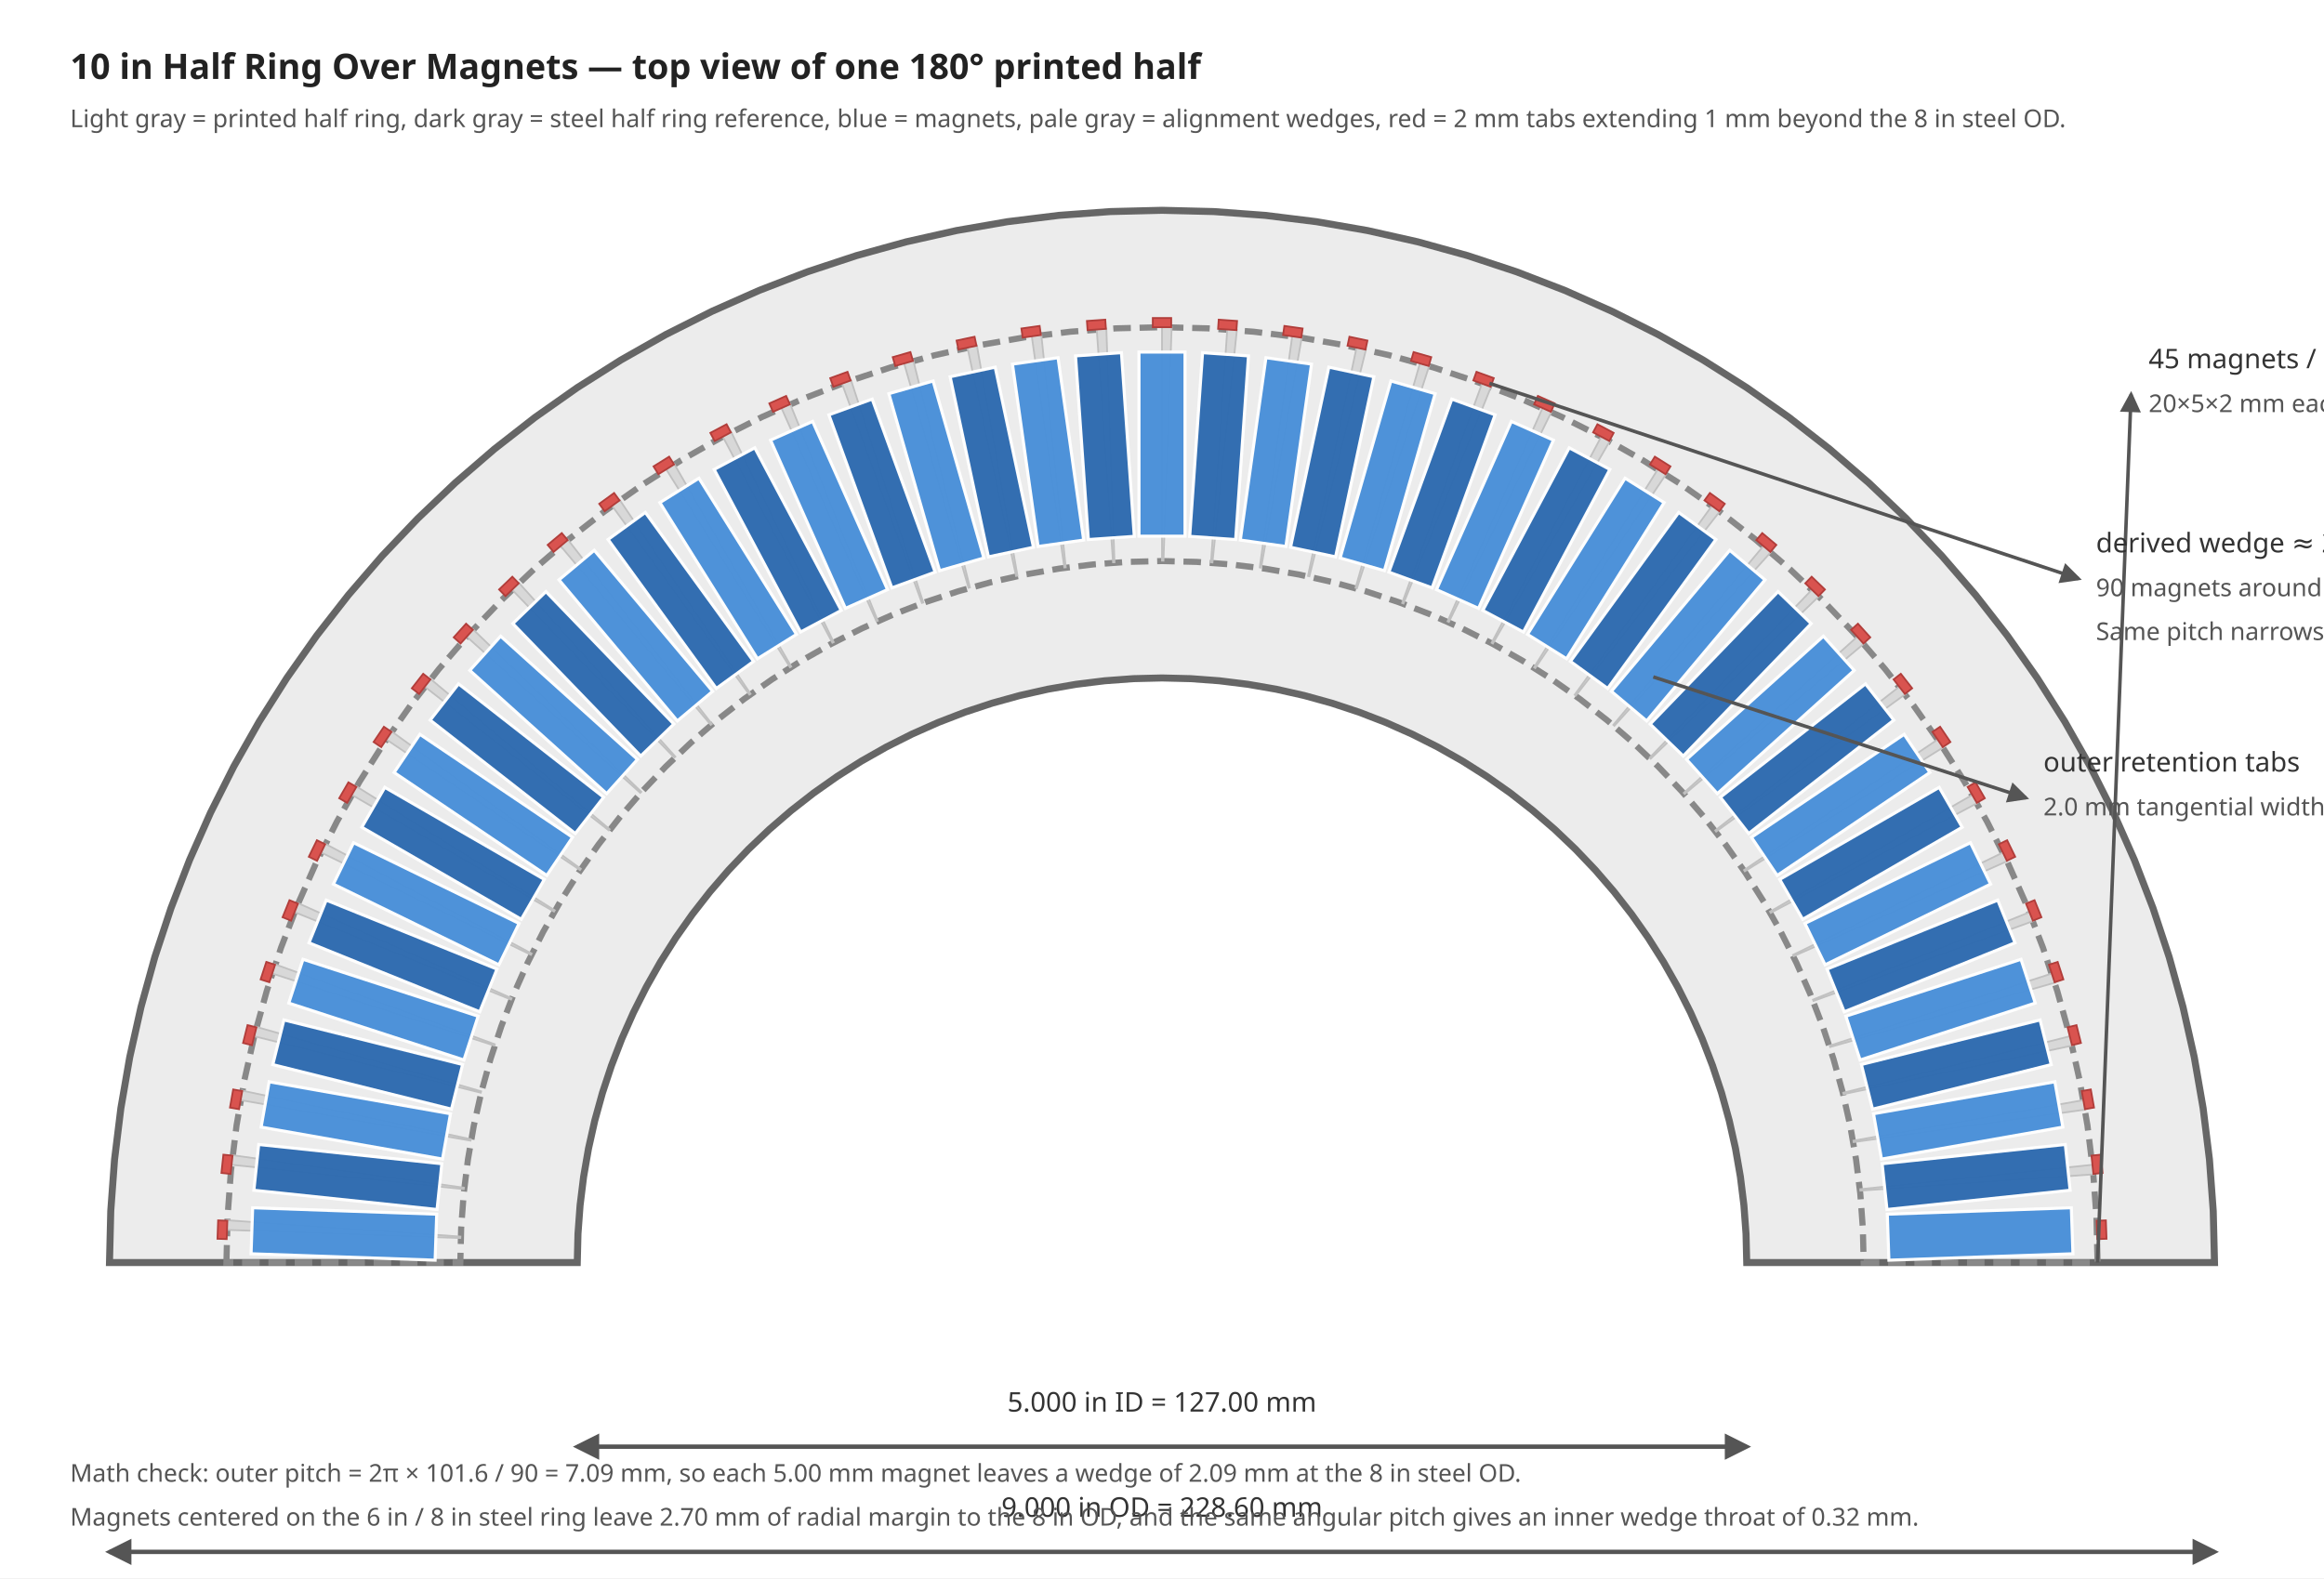
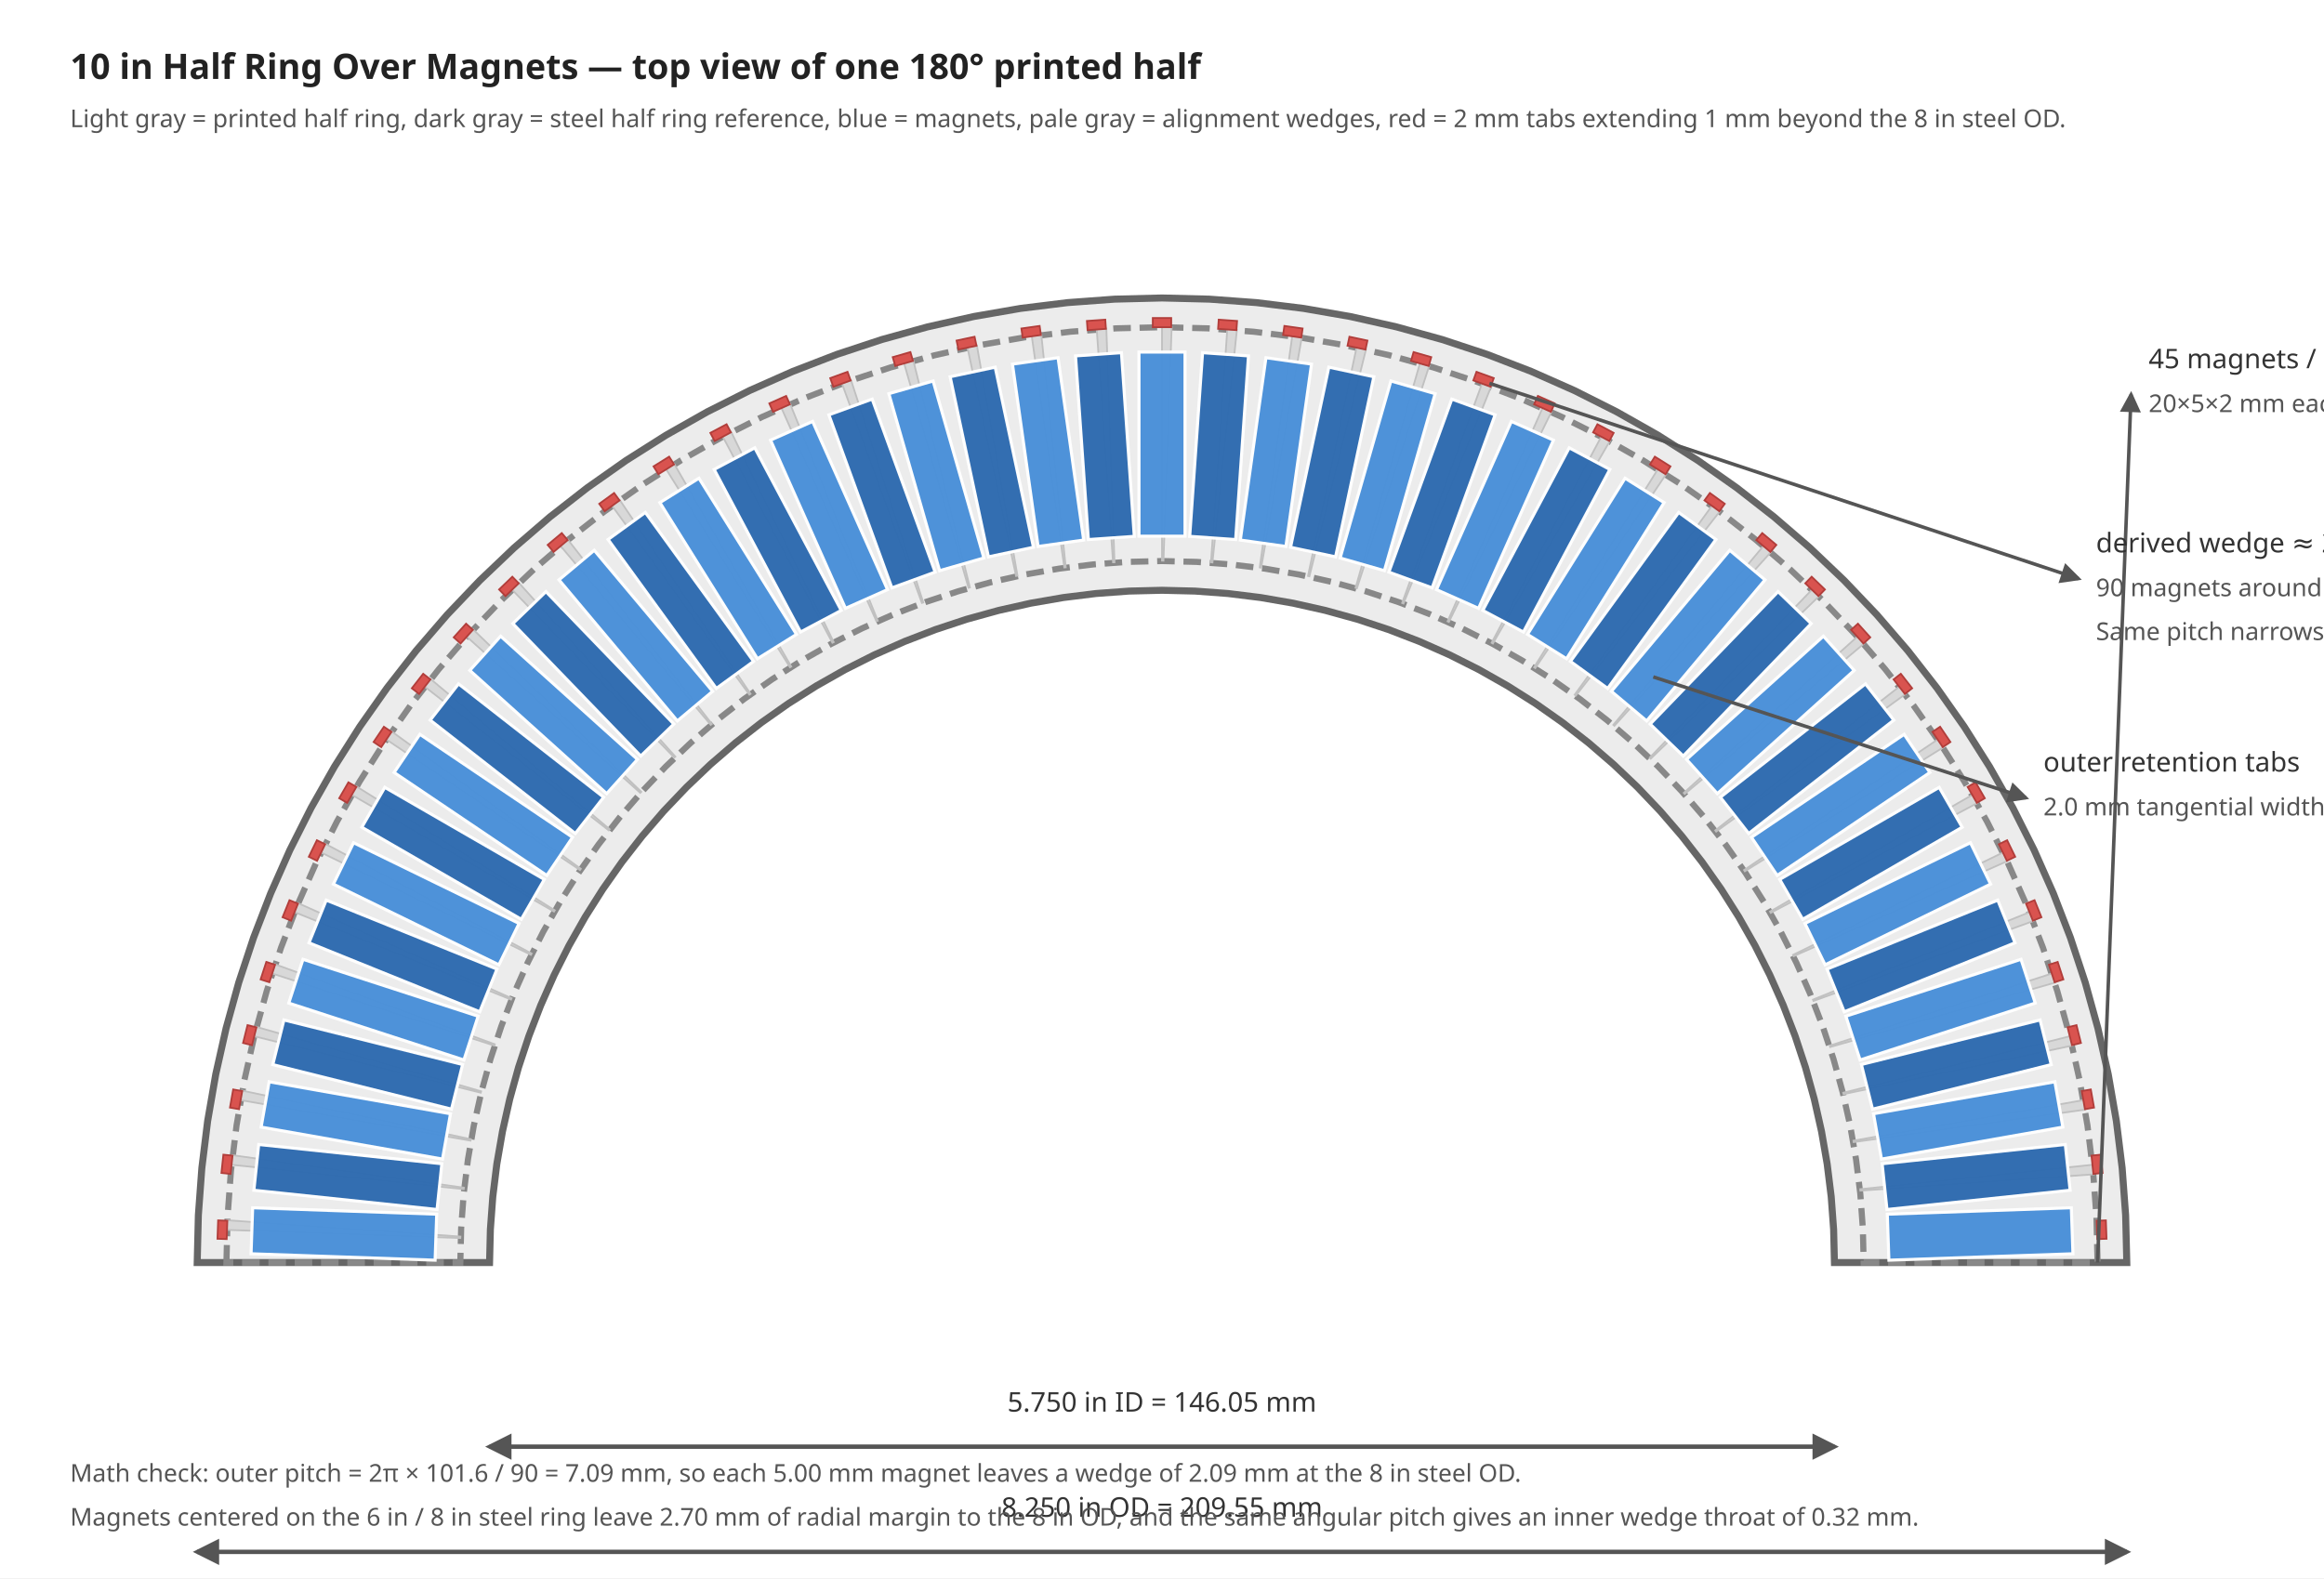
<svg xmlns="http://www.w3.org/2000/svg" width="265.0mm" height="180.0mm" viewBox="0 0 265.0 180.0">
  <defs>
    <marker id="arr" markerWidth="6" markerHeight="6" refX="5" refY="3" orient="auto">
      <path d="M0,0 L6,3 L0,6 Z" fill="#555" />
    </marker>
    <marker id="arr2" markerWidth="6" markerHeight="6" refX="1" refY="3" orient="auto">
      <path d="M6,0 L0,3 L6,6 Z" fill="#555" />
    </marker>
    <style>
      .dim { stroke: #555; stroke-width: 0.5; marker-start: url(#arr2); marker-end: url(#arr); }
      .callout { stroke: #555; stroke-width: 0.4; fill: none; marker-end: url(#arr); }
      .text { font-family: sans-serif; fill: #333; }
      .label { font-family: sans-serif; fill: #222; font-size: 4px; font-weight: bold; }
      .note { font-family: sans-serif; fill: #555; font-size: 2.8px; }
    </style>
  </defs>
  <rect width="265.0" height="180.0" fill="white" />
  <text x="8" y="9" class="label">10 in Half Ring Over Magnets — top view of one 180° printed half</text>
  <text x="8" y="14.5" class="note">Light gray = printed half ring, dark gray = steel half ring reference, blue = magnets, pale gray = alignment wedges, red = 2 mm tabs extending 1 mm beyond the 8 in steel OD.</text>
-   <path d="M 12.485,144.000 L 12.630,138.111 L 13.063,132.236 L 13.784,126.390 L 14.791,120.586 L 16.082,114.839 L 17.653,109.161 L 19.501,103.568 L 21.621,98.072 L 24.008,92.687 L 26.656,87.425 L 29.560,82.300 L 32.711,77.323 L 36.103,72.507 L 39.727,67.863 L 43.575,63.403 L 47.637,59.137 L 51.903,55.075 L 56.363,51.227 L 61.007,47.603 L 65.823,44.211 L 70.800,41.060 L 75.925,38.156 L 81.187,35.508 L 86.572,33.121 L 92.068,31.001 L 97.661,29.153 L 103.339,27.582 L 109.086,26.291 L 114.890,25.284 L 120.736,24.563 L 126.611,24.130 L 132.500,23.985 L 138.389,24.130 L 144.264,24.563 L 150.110,25.284 L 155.914,26.291 L 161.661,27.582 L 167.339,29.153 L 172.932,31.001 L 178.428,33.121 L 183.813,35.508 L 189.075,38.156 L 194.200,41.060 L 199.177,44.211 L 203.993,47.603 L 208.637,51.227 L 213.097,55.075 L 217.363,59.137 L 221.425,63.403 L 225.273,67.863 L 228.897,72.507 L 232.289,77.323 L 235.440,82.300 L 238.344,87.425 L 240.992,92.687 L 243.379,98.072 L 245.499,103.568 L 247.347,109.161 L 248.918,114.839 L 250.209,120.586 L 251.216,126.390 L 251.937,132.236 L 252.370,138.111 L 252.515,144.000 L 199.175,144.000 L 199.095,140.728 L 198.854,137.465 L 198.453,134.217 L 197.894,130.992 L 197.177,127.799 L 196.304,124.645 L 195.277,121.538 L 194.100,118.485 L 192.773,115.493 L 191.302,112.570 L 189.689,109.722 L 187.938,106.957 L 186.054,104.282 L 184.040,101.702 L 181.903,99.224 L 179.646,96.854 L 177.276,94.597 L 174.798,92.460 L 172.218,90.446 L 169.543,88.562 L 166.778,86.811 L 163.930,85.198 L 161.007,83.727 L 158.015,82.400 L 154.962,81.223 L 151.855,80.196 L 148.701,79.323 L 145.508,78.606 L 142.283,78.047 L 139.035,77.646 L 135.772,77.405 L 132.500,77.325 L 129.228,77.405 L 125.965,77.646 L 122.717,78.047 L 119.492,78.606 L 116.299,79.323 L 113.145,80.196 L 110.038,81.223 L 106.985,82.400 L 103.993,83.727 L 101.070,85.198 L 98.222,86.811 L 95.457,88.562 L 92.782,90.446 L 90.202,92.460 L 87.724,94.597 L 85.354,96.854 L 83.097,99.224 L 80.960,101.702 L 78.946,104.282 L 77.062,106.957 L 75.311,109.722 L 73.698,112.570 L 72.227,115.493 L 70.900,118.485 L 69.723,121.538 L 68.696,124.645 L 67.823,127.799 L 67.106,130.992 L 66.547,134.217 L 66.146,137.465 L 65.905,140.728 L 65.825,144.000 Z" fill="#ececec" stroke="#666" stroke-width="0.8" />
+   <path d="M 22.486,144.000 L 22.619,138.602 L 23.016,133.217 L 23.677,127.858 L 24.600,122.537 L 25.783,117.269 L 27.223,112.065 L 28.917,106.937 L 30.861,101.900 L 33.049,96.963 L 35.477,92.140 L 38.138,87.442 L 41.027,82.880 L 44.136,78.465 L 47.458,74.208 L 50.985,70.119 L 54.709,66.209 L 58.619,62.485 L 62.708,58.958 L 66.965,55.636 L 71.380,52.527 L 75.942,49.638 L 80.640,46.977 L 85.463,44.549 L 90.400,42.361 L 95.437,40.417 L 100.565,38.723 L 105.769,37.283 L 111.037,36.100 L 116.358,35.177 L 121.717,34.516 L 127.102,34.119 L 132.500,33.986 L 137.898,34.119 L 143.283,34.516 L 148.642,35.177 L 153.963,36.100 L 159.231,37.283 L 164.435,38.723 L 169.563,40.417 L 174.600,42.361 L 179.537,44.549 L 184.360,46.977 L 189.058,49.638 L 193.620,52.527 L 198.035,55.636 L 202.292,58.958 L 206.381,62.485 L 210.291,66.209 L 214.015,70.119 L 217.542,74.208 L 220.864,78.465 L 223.973,82.880 L 226.862,87.442 L 229.523,92.140 L 231.951,96.963 L 234.139,101.900 L 236.083,106.937 L 237.777,112.065 L 239.217,117.269 L 240.400,122.537 L 241.323,127.858 L 241.984,133.217 L 242.381,138.602 L 242.514,144.000 L 209.176,144.000 L 209.084,140.238 L 208.807,136.484 L 208.346,132.749 L 207.703,129.041 L 206.878,125.369 L 205.875,121.742 L 204.694,118.169 L 203.340,114.657 L 201.815,111.217 L 200.122,107.855 L 198.267,104.581 L 196.254,101.401 L 194.087,98.324 L 191.772,95.357 L 189.313,92.507 L 186.718,89.782 L 183.993,87.187 L 181.143,84.728 L 178.176,82.413 L 175.099,80.246 L 171.919,78.233 L 168.645,76.378 L 165.283,74.685 L 161.843,73.160 L 158.331,71.806 L 154.758,70.625 L 151.131,69.622 L 147.459,68.797 L 143.751,68.154 L 140.016,67.693 L 136.262,67.416 L 132.500,67.324 L 128.738,67.416 L 124.984,67.693 L 121.249,68.154 L 117.541,68.797 L 113.869,69.622 L 110.242,70.625 L 106.669,71.806 L 103.157,73.160 L 99.717,74.685 L 96.355,76.378 L 93.081,78.233 L 89.901,80.246 L 86.824,82.413 L 83.857,84.728 L 81.007,87.187 L 78.282,89.782 L 75.687,92.507 L 73.228,95.357 L 70.913,98.324 L 68.746,101.401 L 66.733,104.581 L 64.878,107.855 L 63.185,111.217 L 61.660,114.657 L 60.306,118.169 L 59.125,121.742 L 58.122,125.369 L 57.297,129.041 L 56.654,132.749 L 56.193,136.484 L 55.916,140.238 L 55.824,144.000 Z" fill="#ececec" stroke="#666" stroke-width="0.8" />
  <path d="M 25.820,144.000 L 25.949,138.765 L 26.334,133.544 L 26.975,128.347 L 27.870,123.188 L 29.017,118.079 L 30.414,113.032 L 32.056,108.061 L 33.941,103.175 L 36.062,98.388 L 38.417,93.711 L 40.998,89.156 L 43.799,84.732 L 46.814,80.451 L 50.035,76.323 L 53.455,72.358 L 57.066,68.566 L 60.858,64.955 L 64.823,61.535 L 68.951,58.314 L 73.232,55.299 L 77.656,52.498 L 82.211,49.917 L 86.888,47.562 L 91.675,45.441 L 96.561,43.556 L 101.532,41.914 L 106.579,40.517 L 111.688,39.370 L 116.847,38.475 L 122.044,37.834 L 127.265,37.449 L 132.500,37.320 L 137.735,37.449 L 142.956,37.834 L 148.153,38.475 L 153.312,39.370 L 158.421,40.517 L 163.468,41.914 L 168.439,43.556 L 173.325,45.441 L 178.112,47.562 L 182.789,49.917 L 187.344,52.498 L 191.768,55.299 L 196.049,58.314 L 200.177,61.535 L 204.142,64.955 L 207.934,68.566 L 211.545,72.358 L 214.965,76.323 L 218.186,80.451 L 221.201,84.732 L 224.002,89.156 L 226.583,93.711 L 228.938,98.388 L 231.059,103.175 L 232.944,108.061 L 234.586,113.032 L 235.983,118.079 L 237.130,123.188 L 238.025,128.347 L 238.666,133.544 L 239.051,138.765 L 239.180,144.000 L 212.510,144.000 L 212.414,140.074 L 212.125,136.158 L 211.644,132.260 L 210.973,128.391 L 210.112,124.559 L 209.065,120.774 L 207.833,117.045 L 206.420,113.381 L 204.828,109.791 L 203.063,106.284 L 201.127,102.867 L 199.026,99.549 L 196.765,96.338 L 194.349,93.242 L 191.783,90.269 L 189.076,87.424 L 186.231,84.717 L 183.258,82.151 L 180.162,79.735 L 176.951,77.474 L 173.633,75.373 L 170.216,73.437 L 166.709,71.672 L 163.119,70.080 L 159.455,68.667 L 155.726,67.435 L 151.941,66.388 L 148.109,65.527 L 144.240,64.856 L 140.342,64.375 L 136.426,64.086 L 132.500,63.990 L 128.574,64.086 L 124.658,64.375 L 120.760,64.856 L 116.891,65.527 L 113.059,66.388 L 109.274,67.435 L 105.545,68.667 L 101.881,70.080 L 98.291,71.672 L 94.784,73.437 L 91.367,75.373 L 88.049,77.474 L 84.838,79.735 L 81.742,82.151 L 78.769,84.717 L 75.924,87.424 L 73.217,90.269 L 70.651,93.242 L 68.235,96.338 L 65.974,99.549 L 63.873,102.867 L 61.937,106.284 L 60.172,109.791 L 58.580,113.381 L 57.167,117.045 L 55.935,120.774 L 54.888,124.559 L 54.027,128.391 L 53.356,132.260 L 52.875,136.158 L 52.586,140.074 L 52.490,144.000 Z" fill="none" stroke="#888" stroke-width="0.7" stroke-dasharray="2 1" />
  <polygon points="52.502,141.037 52.490,141.205 25.820,140.273 25.897,139.177" fill="#d8d8d8" stroke="#c0c0c0" stroke-width="0.2" />
  <polygon points="52.903,135.464 52.880,135.630 26.340,132.841 26.493,131.752" fill="#d8d8d8" stroke="#c0c0c0" stroke-width="0.2" />
  <polygon points="53.693,129.933 53.658,130.097 27.377,125.462 27.605,124.388" fill="#d8d8d8" stroke="#c0c0c0" stroke-width="0.2" />
  <polygon points="54.866,124.470 54.820,124.631 28.926,118.175 29.229,117.118" fill="#d8d8d8" stroke="#c0c0c0" stroke-width="0.2" />
  <polygon points="56.417,119.102 56.360,119.259 30.980,111.013 31.356,109.980" fill="#d8d8d8" stroke="#c0c0c0" stroke-width="0.2" />
  <polygon points="58.340,113.855 58.271,114.008 33.528,104.011 33.975,103.007" fill="#d8d8d8" stroke="#c0c0c0" stroke-width="0.2" />
  <polygon points="60.623,108.755 60.544,108.904 36.559,97.205 37.075,96.235" fill="#d8d8d8" stroke="#c0c0c0" stroke-width="0.2" />
  <polygon points="63.257,103.827 63.168,103.970 40.057,90.626 40.639,89.694" fill="#d8d8d8" stroke="#c0c0c0" stroke-width="0.2" />
  <polygon points="66.228,99.095 66.129,99.231 44.005,84.308 44.651,83.419" fill="#d8d8d8" stroke="#c0c0c0" stroke-width="0.2" />
  <polygon points="69.521,94.581 69.414,94.710 48.385,78.280 49.091,77.438" fill="#d8d8d8" stroke="#c0c0c0" stroke-width="0.2" />
  <polygon points="73.122,90.309 73.006,90.429 53.174,72.573 53.937,71.782" fill="#d8d8d8" stroke="#c0c0c0" stroke-width="0.2" />
  <polygon points="77.012,86.297 76.887,86.410 58.350,67.213 59.166,66.478" fill="#d8d8d8" stroke="#c0c0c0" stroke-width="0.2" />
  <polygon points="81.172,82.567 81.040,82.671 63.887,62.228 64.753,61.551" fill="#d8d8d8" stroke="#c0c0c0" stroke-width="0.2" />
  <polygon points="85.583,79.137 85.444,79.230 69.758,57.641 70.669,57.026" fill="#d8d8d8" stroke="#c0c0c0" stroke-width="0.2" />
  <polygon points="90.222,76.022 90.076,76.106 75.935,53.474 76.887,52.925" fill="#d8d8d8" stroke="#c0c0c0" stroke-width="0.2" />
  <polygon points="95.067,73.238 94.916,73.312 82.388,49.749 83.375,49.267" fill="#d8d8d8" stroke="#c0c0c0" stroke-width="0.2" />
  <polygon points="100.094,70.799 99.938,70.862 89.084,46.483 90.103,46.071" fill="#d8d8d8" stroke="#c0c0c0" stroke-width="0.2" />
  <polygon points="105.279,68.717 105.119,68.769 95.992,43.692 97.038,43.352" fill="#d8d8d8" stroke="#c0c0c0" stroke-width="0.2" />
  <polygon points="110.597,67.002 110.434,67.042 103.079,41.390 104.145,41.124" fill="#d8d8d8" stroke="#c0c0c0" stroke-width="0.2" />
  <polygon points="116.021,65.661 115.856,65.691 110.308,39.587 111.390,39.397" fill="#d8d8d8" stroke="#c0c0c0" stroke-width="0.2" />
  <polygon points="121.526,64.703 121.359,64.720 117.645,38.294 118.738,38.179" fill="#d8d8d8" stroke="#c0c0c0" stroke-width="0.2" />
  <polygon points="127.084,64.130 126.917,64.136 125.055,37.515 126.154,37.477" fill="#d8d8d8" stroke="#c0c0c0" stroke-width="0.2" />
  <polygon points="132.669,63.947 132.501,63.941 132.502,37.255 133.600,37.293" fill="#d8d8d8" stroke="#c0c0c0" stroke-width="0.2" />
  <polygon points="138.253,64.154 138.086,64.136 139.948,37.515 141.040,37.630" fill="#d8d8d8" stroke="#c0c0c0" stroke-width="0.2" />
  <polygon points="143.808,64.750 143.643,64.721 147.358,38.294 148.440,38.485" fill="#d8d8d8" stroke="#c0c0c0" stroke-width="0.2" />
  <polygon points="149.309,65.732 149.146,65.691 154.695,39.588 155.761,39.854" fill="#d8d8d8" stroke="#c0c0c0" stroke-width="0.2" />
  <polygon points="154.728,67.095 154.568,67.043 161.924,41.391 162.969,41.730" fill="#d8d8d8" stroke="#c0c0c0" stroke-width="0.2" />
  <polygon points="160.038,68.833 159.883,68.770 169.010,43.693 170.029,44.105" fill="#d8d8d8" stroke="#c0c0c0" stroke-width="0.2" />
  <polygon points="165.215,70.937 165.064,70.863 175.918,46.484 176.906,46.966" fill="#d8d8d8" stroke="#c0c0c0" stroke-width="0.2" />
  <polygon points="170.232,73.397 170.086,73.313 182.615,49.750 183.567,50.300" fill="#d8d8d8" stroke="#c0c0c0" stroke-width="0.2" />
  <polygon points="175.065,76.201 174.926,76.107 189.068,53.476 189.978,54.090" fill="#d8d8d8" stroke="#c0c0c0" stroke-width="0.2" />
  <polygon points="179.691,79.335 179.558,79.232 195.244,57.642 196.110,58.319" fill="#d8d8d8" stroke="#c0c0c0" stroke-width="0.2" />
  <polygon points="184.086,82.785 183.962,82.672 201.116,62.230 201.932,62.965" fill="#d8d8d8" stroke="#c0c0c0" stroke-width="0.2" />
  <polygon points="188.231,86.532 188.114,86.411 206.652,67.215 207.416,68.006" fill="#d8d8d8" stroke="#c0c0c0" stroke-width="0.2" />
  <polygon points="192.104,90.560 191.996,90.431 211.828,72.575 212.534,73.417" fill="#d8d8d8" stroke="#c0c0c0" stroke-width="0.2" />
  <polygon points="195.687,94.848 195.588,94.712 216.617,78.282 217.263,79.171" fill="#d8d8d8" stroke="#c0c0c0" stroke-width="0.2" />
  <polygon points="198.961,99.375 198.872,99.233 220.996,84.310 221.579,85.242" fill="#d8d8d8" stroke="#c0c0c0" stroke-width="0.2" />
  <polygon points="201.912,104.120 201.833,103.972 224.945,90.629 225.460,91.599" fill="#d8d8d8" stroke="#c0c0c0" stroke-width="0.2" />
  <polygon points="204.525,109.059 204.457,108.906 228.442,97.207 228.889,98.211" fill="#d8d8d8" stroke="#c0c0c0" stroke-width="0.2" />
  <polygon points="206.787,114.168 206.730,114.011 231.473,104.014 231.849,105.047" fill="#d8d8d8" stroke="#c0c0c0" stroke-width="0.2" />
  <polygon points="208.687,119.423 208.641,119.262 234.021,111.015 234.324,112.072" fill="#d8d8d8" stroke="#c0c0c0" stroke-width="0.2" />
  <polygon points="210.216,124.797 210.181,124.633 236.075,118.178 236.303,119.252" fill="#d8d8d8" stroke="#c0c0c0" stroke-width="0.2" />
  <polygon points="211.366,130.265 211.343,130.099 237.624,125.465 237.776,126.554" fill="#d8d8d8" stroke="#c0c0c0" stroke-width="0.2" />
  <polygon points="212.132,135.800 212.120,135.633 238.660,132.844 238.737,133.940" fill="#d8d8d8" stroke="#c0c0c0" stroke-width="0.2" />
  <polygon points="49.797,138.485 49.614,143.732 28.627,142.999 28.810,137.752" fill="#4a90d9" stroke="white" stroke-width="0.35" opacity="0.97" />
  <polygon points="25.922,139.228 25.848,141.326 24.799,141.290 24.872,139.191" fill="#d9534f" stroke="#b13d3a" stroke-width="0.2" />
  <polygon points="50.383,132.730 49.834,137.951 28.949,135.756 29.498,130.535" fill="#2e6bb0" stroke="white" stroke-width="0.35" opacity="0.97" />
  <polygon points="26.514,131.805 26.295,133.893 25.250,133.783 25.470,131.695" fill="#d9534f" stroke="#b13d3a" stroke-width="0.2" />
  <polygon points="51.369,127.029 50.458,132.199 29.777,128.553 30.688,123.382" fill="#4a90d9" stroke="white" stroke-width="0.35" opacity="0.97" />
  <polygon points="27.623,124.441 27.258,126.509 26.224,126.327 26.589,124.259" fill="#d9534f" stroke="#b13d3a" stroke-width="0.2" />
  <polygon points="52.751,121.411 51.481,126.505 31.105,121.425 32.375,116.331" fill="#2e6bb0" stroke="white" stroke-width="0.35" opacity="0.97" />
  <polygon points="29.243,117.173 28.735,119.211 27.716,118.957 28.224,116.919" fill="#d9534f" stroke="#b13d3a" stroke-width="0.2" />
  <polygon points="54.521,115.903 52.899,120.896 32.926,114.407 34.549,109.414" fill="#4a90d9" stroke="white" stroke-width="0.35" opacity="0.97" />
  <polygon points="31.366,110.035 30.717,112.033 29.718,111.708 30.367,109.711" fill="#d9534f" stroke="#b13d3a" stroke-width="0.2" />
  <polygon points="56.671,110.532 54.704,115.400 35.233,107.533 37.200,102.665" fill="#2e6bb0" stroke="white" stroke-width="0.35" opacity="0.97" />
  <polygon points="33.981,103.063 33.195,105.011 32.221,104.617 33.008,102.670" fill="#d9534f" stroke="#b13d3a" stroke-width="0.2" />
  <polygon points="59.190,105.324 56.889,110.042 38.014,100.837 40.315,96.118" fill="#4a90d9" stroke="white" stroke-width="0.35" opacity="0.97" />
  <polygon points="37.077,96.291 36.156,98.178 35.213,97.718 36.133,95.831" fill="#d9534f" stroke="#b13d3a" stroke-width="0.2" />
  <polygon points="62.067,100.304 59.442,104.851 41.255,94.351 43.880,89.804" fill="#2e6bb0" stroke="white" stroke-width="0.35" opacity="0.97" />
  <polygon points="40.637,89.751 39.587,91.569 38.678,91.044 39.728,89.226" fill="#d9534f" stroke="#b13d3a" stroke-width="0.2" />
  <polygon points="65.286,95.497 62.351,99.850 44.941,88.107 47.876,83.754" fill="#4a90d9" stroke="white" stroke-width="0.35" opacity="0.97" />
  <polygon points="44.645,83.475 43.471,85.216 42.601,84.629 43.775,82.888" fill="#d9534f" stroke="#b13d3a" stroke-width="0.2" />
  <polygon points="68.833,90.927 65.601,95.064 49.053,82.135 52.285,77.998" fill="#2e6bb0" stroke="white" stroke-width="0.35" opacity="0.97" />
  <polygon points="49.081,77.494 47.789,79.149 46.961,78.502 48.254,76.847" fill="#d9534f" stroke="#b13d3a" stroke-width="0.2" />
  <polygon points="72.691,86.615 69.178,90.517 53.572,76.465 57.085,72.563" fill="#4a90d9" stroke="white" stroke-width="0.35" opacity="0.97" />
  <polygon points="53.924,71.837 52.519,73.397 51.738,72.695 53.144,71.134" fill="#d9534f" stroke="#b13d3a" stroke-width="0.2" />
  <polygon points="76.839,82.583 73.063,86.230 58.475,71.124 62.251,67.477" fill="#2e6bb0" stroke="white" stroke-width="0.35" opacity="0.97" />
  <polygon points="59.149,66.531 57.639,67.990 56.909,67.235 58.420,65.776" fill="#d9534f" stroke="#b13d3a" stroke-width="0.2" />
  <polygon points="81.259,78.850 77.237,82.224 63.739,66.137 67.761,62.763" fill="#4a90d9" stroke="white" stroke-width="0.35" opacity="0.97" />
  <polygon points="64.732,61.603 63.123,62.953 62.448,62.149 64.057,60.799" fill="#d9534f" stroke="#b13d3a" stroke-width="0.2" />
  <polygon points="85.929,75.434 81.681,78.520 69.338,61.531 73.585,58.445" fill="#2e6bb0" stroke="white" stroke-width="0.35" opacity="0.97" />
  <polygon points="70.645,57.077 68.946,58.311 68.328,57.462 70.027,56.227" fill="#d9534f" stroke="#b13d3a" stroke-width="0.2" />
  <polygon points="90.825,72.352 86.373,75.134 75.244,57.325 79.697,54.543" fill="#4a90d9" stroke="white" stroke-width="0.35" opacity="0.97" />
  <polygon points="76.859,52.974 75.078,54.087 74.521,53.196 76.302,52.083" fill="#d9534f" stroke="#b13d3a" stroke-width="0.2" />
  <polygon points="95.924,69.620 91.289,72.085 81.430,53.543 86.065,51.078" fill="#2e6bb0" stroke="white" stroke-width="0.35" opacity="0.97" />
  <polygon points="83.344,49.314 81.490,50.300 80.997,49.373 82.851,48.387" fill="#d9534f" stroke="#b13d3a" stroke-width="0.2" />
  <polygon points="101.202,67.250 96.406,69.385 87.864,50.201 92.660,48.065" fill="#4a90d9" stroke="white" stroke-width="0.35" opacity="0.97" />
  <polygon points="90.069,46.116 88.150,46.970 87.723,46.011 89.641,45.157" fill="#d9534f" stroke="#b13d3a" stroke-width="0.2" />
  <polygon points="106.632,65.253 101.699,67.049 94.516,47.315 99.450,45.520" fill="#2e6bb0" stroke="white" stroke-width="0.35" opacity="0.97" />
  <polygon points="97.000,43.394 95.027,44.113 94.667,43.126 96.641,42.408" fill="#d9534f" stroke="#b13d3a" stroke-width="0.2" />
  <polygon points="112.188,63.641 107.142,65.088 101.353,44.901 106.400,43.454" fill="#4a90d9" stroke="white" stroke-width="0.35" opacity="0.97" />
  <polygon points="104.104,41.163 102.086,41.742 101.796,40.733 103.815,40.154" fill="#d9534f" stroke="#b13d3a" stroke-width="0.2" />
  <polygon points="117.843,62.420 112.708,63.511 108.342,42.970 113.477,41.878" fill="#2e6bb0" stroke="white" stroke-width="0.35" opacity="0.97" />
  <polygon points="111.347,39.433 109.293,39.870 109.075,38.842 111.129,38.406" fill="#d9534f" stroke="#b13d3a" stroke-width="0.2" />
  <polygon points="123.570,61.596 118.371,62.327 115.448,41.531 120.647,40.800" fill="#4a90d9" stroke="white" stroke-width="0.35" opacity="0.97" />
  <polygon points="118.693,38.212 116.613,38.504 116.467,37.465 118.547,37.172" fill="#d9534f" stroke="#b13d3a" stroke-width="0.2" />
  <polygon points="129.340,61.174 124.102,61.540 122.638,40.591 127.875,40.225" fill="#2e6bb0" stroke="white" stroke-width="0.35" opacity="0.97" />
  <polygon points="126.106,37.507 124.011,37.653 123.938,36.606 126.033,36.459" fill="#d9534f" stroke="#b13d3a" stroke-width="0.2" />
  <polygon points="135.125,61.155 129.875,61.155 129.875,40.155 135.125,40.155" fill="#4a90d9" stroke="white" stroke-width="0.35" opacity="0.97" />
  <polygon points="133.550,37.320 131.450,37.320 131.450,36.270 133.550,36.270" fill="#d9534f" stroke="#b13d3a" stroke-width="0.2" />
  <polygon points="140.898,61.540 135.660,61.174 137.125,40.225 142.362,40.591" fill="#2e6bb0" stroke="white" stroke-width="0.35" opacity="0.97" />
  <polygon points="140.989,37.653 138.894,37.507 138.967,36.459 141.062,36.606" fill="#d9534f" stroke="#b13d3a" stroke-width="0.2" />
  <polygon points="146.629,62.327 141.430,61.596 144.353,40.800 149.552,41.531" fill="#4a90d9" stroke="white" stroke-width="0.35" opacity="0.97" />
  <polygon points="148.387,38.504 146.307,38.212 146.453,37.172 148.533,37.465" fill="#d9534f" stroke="#b13d3a" stroke-width="0.2" />
  <polygon points="152.292,63.511 147.157,62.420 151.523,41.878 156.658,42.970" fill="#2e6bb0" stroke="white" stroke-width="0.35" opacity="0.97" />
  <polygon points="155.707,39.870 153.653,39.433 153.871,38.406 155.925,38.842" fill="#d9534f" stroke="#b13d3a" stroke-width="0.2" />
  <polygon points="157.858,65.088 152.812,63.641 158.600,43.454 163.647,44.901" fill="#4a90d9" stroke="white" stroke-width="0.35" opacity="0.97" />
  <polygon points="162.914,41.742 160.896,41.163 161.185,40.154 163.204,40.733" fill="#d9534f" stroke="#b13d3a" stroke-width="0.2" />
  <polygon points="163.301,67.049 158.368,65.253 165.550,45.520 170.484,47.315" fill="#2e6bb0" stroke="white" stroke-width="0.35" opacity="0.97" />
  <polygon points="169.973,44.113 168.000,43.394 168.359,42.408 170.333,43.126" fill="#d9534f" stroke="#b13d3a" stroke-width="0.2" />
  <polygon points="168.594,69.385 163.798,67.250 172.340,48.065 177.136,50.201" fill="#4a90d9" stroke="white" stroke-width="0.35" opacity="0.97" />
  <polygon points="176.850,46.970 174.931,46.116 175.359,45.157 177.277,46.011" fill="#d9534f" stroke="#b13d3a" stroke-width="0.2" />
  <polygon points="173.711,72.085 169.076,69.620 178.935,51.078 183.570,53.543" fill="#2e6bb0" stroke="white" stroke-width="0.35" opacity="0.97" />
  <polygon points="183.510,50.300 181.656,49.314 182.149,48.387 184.003,49.373" fill="#d9534f" stroke="#b13d3a" stroke-width="0.2" />
  <polygon points="178.627,75.134 174.175,72.352 185.303,54.543 189.756,57.325" fill="#4a90d9" stroke="white" stroke-width="0.35" opacity="0.97" />
  <polygon points="189.922,54.087 188.141,52.974 188.698,52.083 190.479,53.196" fill="#d9534f" stroke="#b13d3a" stroke-width="0.2" />
  <polygon points="183.319,78.520 179.071,75.434 191.415,58.445 195.662,61.531" fill="#2e6bb0" stroke="white" stroke-width="0.35" opacity="0.97" />
  <polygon points="196.054,58.311 194.355,57.077 194.973,56.227 196.672,57.462" fill="#d9534f" stroke="#b13d3a" stroke-width="0.2" />
  <polygon points="187.763,82.224 183.741,78.850 197.239,62.763 201.261,66.137" fill="#4a90d9" stroke="white" stroke-width="0.35" opacity="0.97" />
  <polygon points="201.877,62.953 200.268,61.603 200.943,60.799 202.552,62.149" fill="#d9534f" stroke="#b13d3a" stroke-width="0.2" />
  <polygon points="191.937,86.230 188.161,82.583 202.749,67.477 206.525,71.124" fill="#2e6bb0" stroke="white" stroke-width="0.35" opacity="0.97" />
  <polygon points="207.361,67.990 205.851,66.531 206.580,65.776 208.091,67.235" fill="#d9534f" stroke="#b13d3a" stroke-width="0.2" />
  <polygon points="195.822,90.517 192.309,86.615 207.915,72.563 211.428,76.465" fill="#4a90d9" stroke="white" stroke-width="0.35" opacity="0.97" />
  <polygon points="212.481,73.397 211.076,71.837 211.856,71.134 213.262,72.695" fill="#d9534f" stroke="#b13d3a" stroke-width="0.2" />
  <polygon points="199.399,95.064 196.167,90.927 212.715,77.998 215.947,82.135" fill="#2e6bb0" stroke="white" stroke-width="0.35" opacity="0.97" />
  <polygon points="217.211,79.149 215.919,77.494 216.746,76.847 218.039,78.502" fill="#d9534f" stroke="#b13d3a" stroke-width="0.2" />
  <polygon points="202.649,99.850 199.714,95.497 217.124,83.754 220.059,88.107" fill="#4a90d9" stroke="white" stroke-width="0.35" opacity="0.97" />
  <polygon points="221.529,85.216 220.355,83.475 221.225,82.888 222.399,84.629" fill="#d9534f" stroke="#b13d3a" stroke-width="0.2" />
  <polygon points="205.558,104.851 202.933,100.304 221.120,89.804 223.745,94.351" fill="#2e6bb0" stroke="white" stroke-width="0.35" opacity="0.97" />
  <polygon points="225.413,91.569 224.363,89.751 225.272,89.226 226.322,91.044" fill="#d9534f" stroke="#b13d3a" stroke-width="0.2" />
  <polygon points="208.111,110.042 205.810,105.324 224.685,96.118 226.986,100.837" fill="#4a90d9" stroke="white" stroke-width="0.35" opacity="0.97" />
  <polygon points="228.844,98.178 227.923,96.291 228.867,95.831 229.787,97.718" fill="#d9534f" stroke="#b13d3a" stroke-width="0.2" />
  <polygon points="210.296,115.400 208.329,110.532 227.800,102.665 229.767,107.533" fill="#2e6bb0" stroke="white" stroke-width="0.35" opacity="0.97" />
  <polygon points="231.805,105.011 231.019,103.063 231.992,102.670 232.779,104.617" fill="#d9534f" stroke="#b13d3a" stroke-width="0.2" />
  <polygon points="212.101,120.896 210.479,115.903 230.451,109.414 232.074,114.407" fill="#4a90d9" stroke="white" stroke-width="0.35" opacity="0.97" />
  <polygon points="234.283,112.033 233.634,110.035 234.633,109.711 235.282,111.708" fill="#d9534f" stroke="#b13d3a" stroke-width="0.2" />
  <polygon points="213.519,126.505 212.249,121.411 232.625,116.331 233.895,121.425" fill="#2e6bb0" stroke="white" stroke-width="0.35" opacity="0.97" />
  <polygon points="236.265,119.211 235.757,117.173 236.776,116.919 237.284,118.957" fill="#d9534f" stroke="#b13d3a" stroke-width="0.2" />
  <polygon points="214.542,132.199 213.631,127.029 234.312,123.382 235.223,128.553" fill="#4a90d9" stroke="white" stroke-width="0.35" opacity="0.97" />
  <polygon points="237.742,126.509 237.377,124.441 238.411,124.259 238.776,126.327" fill="#d9534f" stroke="#b13d3a" stroke-width="0.2" />
  <polygon points="215.166,137.951 214.617,132.730 235.502,130.535 236.051,135.756" fill="#2e6bb0" stroke="white" stroke-width="0.35" opacity="0.97" />
  <polygon points="238.705,133.893 238.486,131.805 239.530,131.695 239.750,133.783" fill="#d9534f" stroke="#b13d3a" stroke-width="0.2" />
  <polygon points="215.386,143.732 215.203,138.485 236.190,137.752 236.373,142.999" fill="#4a90d9" stroke="white" stroke-width="0.35" opacity="0.97" />
  <polygon points="239.152,141.326 239.078,139.228 240.128,139.191 240.201,141.290" fill="#d9534f" stroke="#b13d3a" stroke-width="0.2" />
-   <line x1="65.825" y1="165.000" x2="199.175" y2="165.000" class="dim" />
-   <text x="132.500" y="161.000" text-anchor="middle" class="text" font-size="3.1">5.000 in ID = 127.00 mm</text>
-   <line x1="12.485" y1="177.000" x2="252.515" y2="177.000" class="dim" />
-   <text x="132.500" y="173.000" text-anchor="middle" class="text" font-size="3.1">9.000 in OD = 228.60 mm</text>
+   <line x1="55.824" y1="165.000" x2="209.176" y2="165.000" class="dim" />
+   <text x="132.500" y="161.000" text-anchor="middle" class="text" font-size="3.1">5.750 in ID = 146.05 mm</text>
+   <line x1="22.486" y1="177.000" x2="242.514" y2="177.000" class="dim" />
+   <text x="132.500" y="173.000" text-anchor="middle" class="text" font-size="3.1">8.250 in OD = 209.55 mm</text>
  <path d="M 239.180,144.000 L 243.000,45.000" class="callout" />
  <text x="245.000" y="42" class="text" font-size="3.1">45 magnets / half ring</text>
  <text x="245.000" y="47" class="note">20×5×2 mm each on the 6 in / 8 in steel half ring</text>
  <path d="M 169.838,43.721 L 237.000,66.000" class="callout" />
  <text x="239.000" y="63" class="text" font-size="3.1">derived wedge ≈ 2.09 mm at 8 in steel OD</text>
  <text x="239.000" y="68" class="note">90 magnets around the full ring = 4.00° per magnet</text>
  <text x="239.000" y="73" class="note">Same pitch narrows to 0.32 mm at the 6 in steel ID</text>
  <path d="M 188.520,77.207 L 231.000,91.000" class="callout" />
  <text x="233.000" y="88" class="text" font-size="3.1">outer retention tabs</text>
  <text x="233.000" y="93" class="note">2.0 mm tangential width, 1.0 mm radial overhang</text>
  <text x="8" y="169.000" class="note">Math check: outer pitch = 2π × 101.6 / 90 = 7.09 mm, so each 5.00 mm magnet leaves a wedge of 2.09 mm at the 8 in steel OD.</text>
  <text x="8" y="174.000" class="note">Magnets centered on the 6 in / 8 in steel ring leave 2.70 mm of radial margin to the 8 in OD, and the same angular pitch gives an inner wedge throat of 0.32 mm.</text>
</svg>
